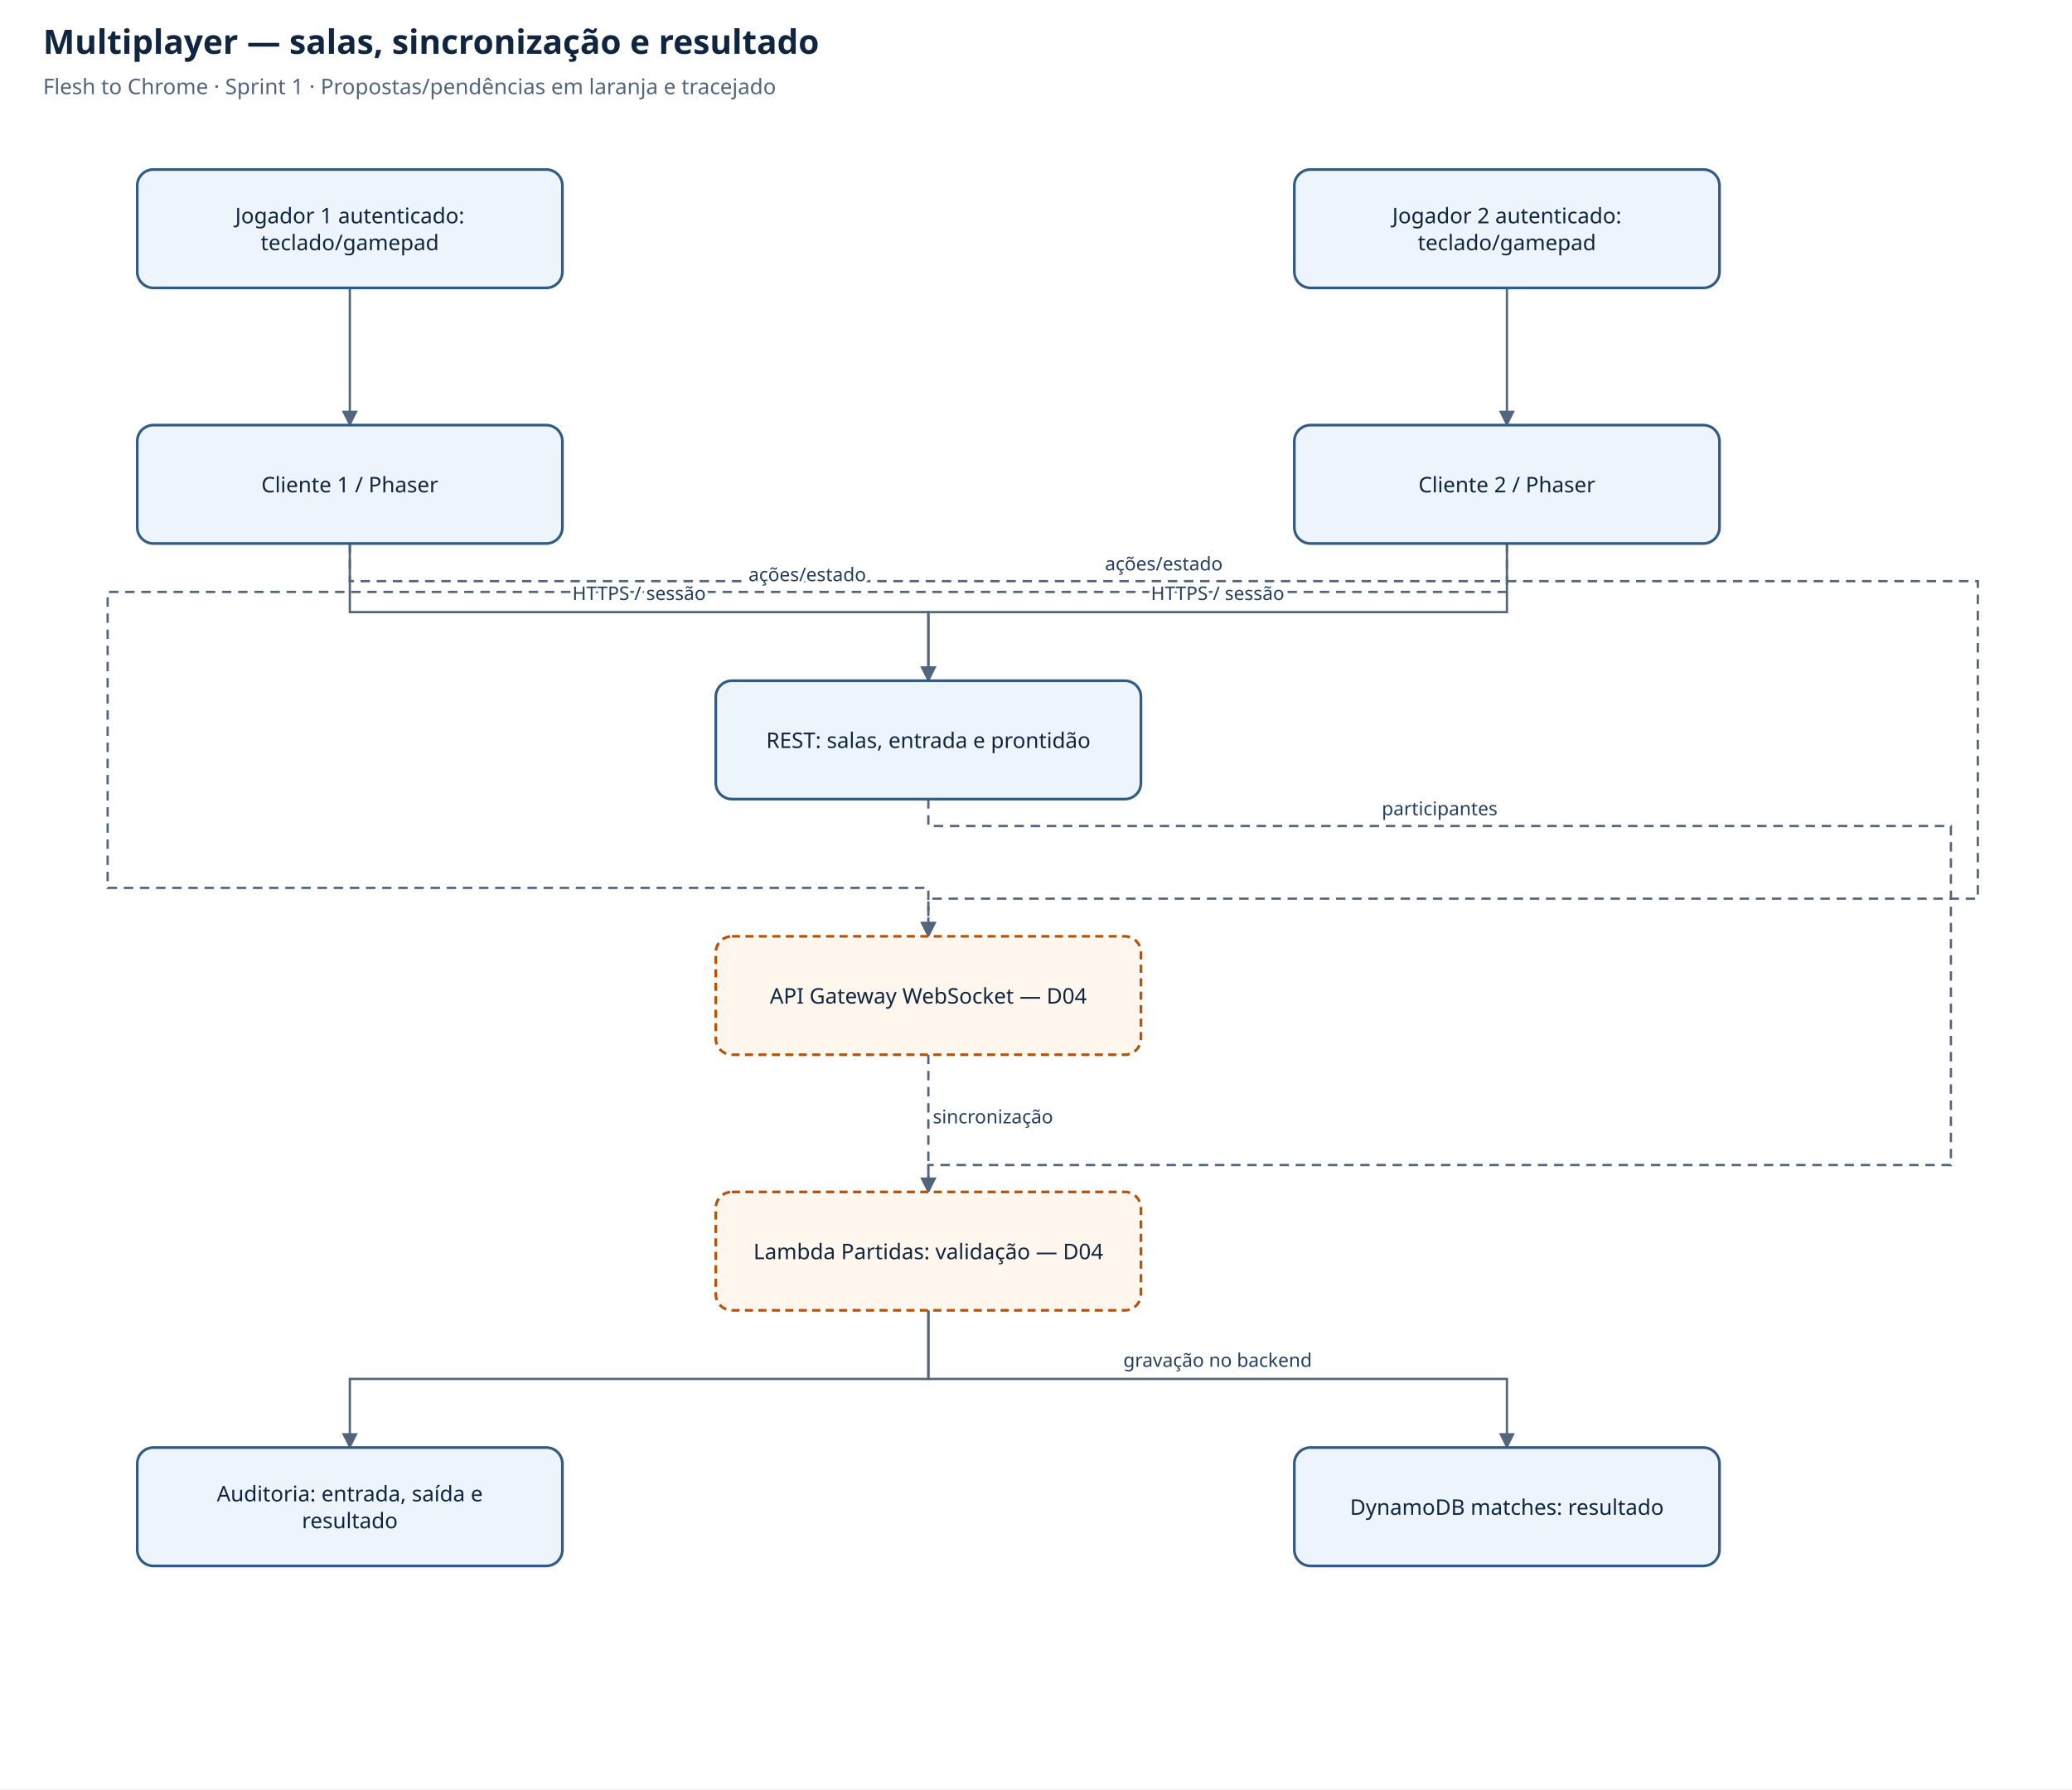
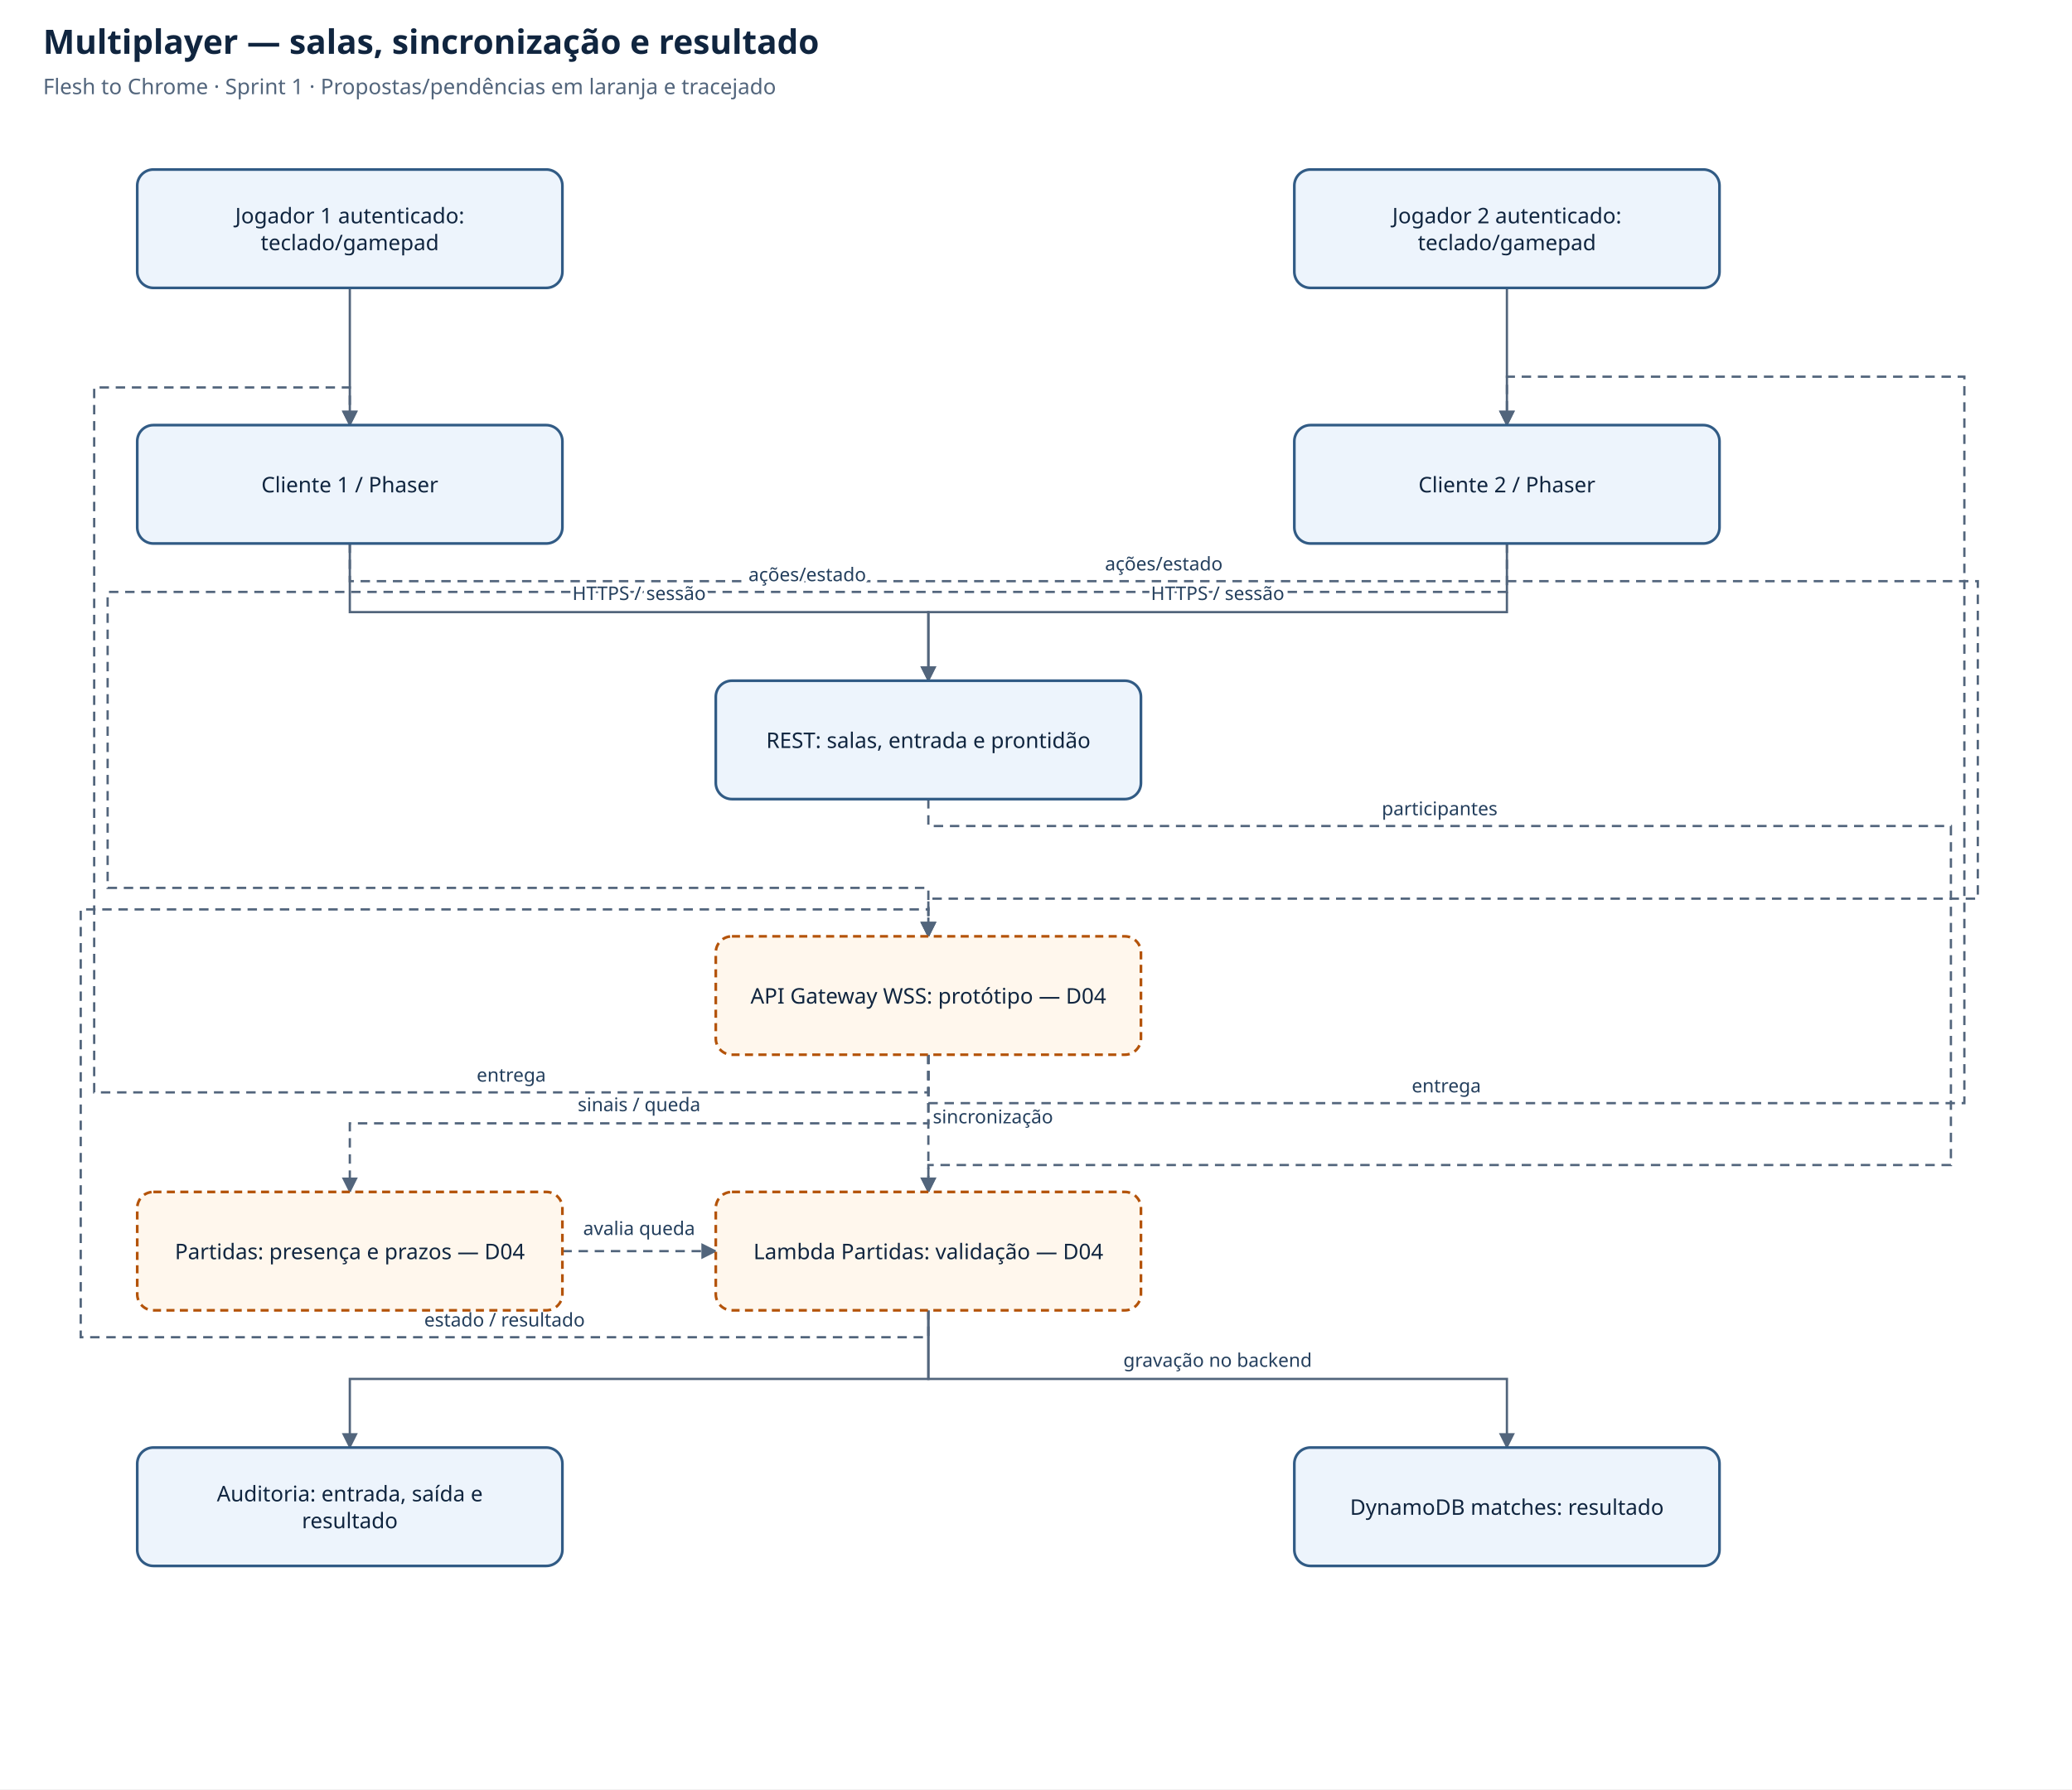
<svg xmlns="http://www.w3.org/2000/svg" width="1540" height="1330" viewBox="0 0 1540 1330" role="img" aria-labelledby="title desc">
  <defs>
    <marker id="arrow" viewBox="0 0 10 10" refX="9" refY="5" markerWidth="7" markerHeight="7" orient="auto-start-reverse">
      <path d="M 0 0 L 10 5 L 0 10 z" fill="#52657c" />
    </marker>
  </defs>
  <rect width="1540" height="1330" fill="#ffffff" />
  <text x="32" y="40" font-family="sans-serif" font-size="25" font-weight="700" fill="#10253f">Multiplayer — salas, sincronização e resultado</text>
  <text x="32" y="70" font-family="sans-serif" font-size="16" fill="#52657c">Flesh to Chrome · Sprint 1 · Propostas/pendências em laranja e tracejado</text>
  <polyline points="260,214 260,316" fill="none" stroke="#52657c" stroke-width="1.7" marker-end="url(#arrow)" />
  <polyline points="1120,214 1120,316" fill="none" stroke="#52657c" stroke-width="1.7" marker-end="url(#arrow)" />
  <polyline points="260,404 260,455 690,455 690,506" fill="none" stroke="#52657c" stroke-width="1.7" marker-end="url(#arrow)" />
  <polyline points="1120,404 1120,455 690,455 690,506" fill="none" stroke="#52657c" stroke-width="1.7" marker-end="url(#arrow)" />
  <polyline points="260,404 260,432 1470,432 1470,668 690,668 690,696" fill="none" stroke="#52657c" stroke-width="1.7" stroke-dasharray="7 5" marker-end="url(#arrow)" />
  <polyline points="1120,404 1120,440 80,440 80,660 690,660 690,696" fill="none" stroke="#52657c" stroke-width="1.7" stroke-dasharray="7 5" marker-end="url(#arrow)" />
  <polyline points="690,594 690,614 1450,614 1450,866 690,866 690,886" fill="none" stroke="#52657c" stroke-width="1.7" stroke-dasharray="7 5" marker-end="url(#arrow)" />
  <polyline points="690,784 690,886" fill="none" stroke="#52657c" stroke-width="1.7" stroke-dasharray="7 5" marker-end="url(#arrow)" />
  <polyline points="690,974 690,1025 260,1025 260,1076" fill="none" stroke="#52657c" stroke-width="1.7" marker-end="url(#arrow)" />
  <polyline points="690,974 690,1025 1120,1025 1120,1076" fill="none" stroke="#52657c" stroke-width="1.7" marker-end="url(#arrow)" />
+   <polyline points="690,784 690,835 260,835 260,886" fill="none" stroke="#52657c" stroke-width="1.7" stroke-dasharray="7 5" marker-end="url(#arrow)" />
+   <polyline points="418,930 532,930" fill="none" stroke="#52657c" stroke-width="1.7" stroke-dasharray="7 5" marker-end="url(#arrow)" />
+   <polyline points="690,974 690,994 60,994 60,676 690,676 690,696" fill="none" stroke="#52657c" stroke-width="1.7" stroke-dasharray="7 5" marker-end="url(#arrow)" />
+   <polyline points="690,784 690,812 70,812 70,288 260,288 260,316" fill="none" stroke="#52657c" stroke-width="1.7" stroke-dasharray="7 5" marker-end="url(#arrow)" />
+   <polyline points="690,784 690,820 1460,820 1460,280 1120,280 1120,316" fill="none" stroke="#52657c" stroke-width="1.7" stroke-dasharray="7 5" marker-end="url(#arrow)" />
  <text x="475" y="446" text-anchor="middle" font-family="sans-serif" font-size="14" fill="#243f5d" stroke="white" stroke-width="5" paint-order="stroke">HTTPS / sessão</text>
  <text x="905" y="446" text-anchor="middle" font-family="sans-serif" font-size="14" fill="#243f5d" stroke="white" stroke-width="5" paint-order="stroke">HTTPS / sessão</text>
  <text x="865" y="424" text-anchor="middle" font-family="sans-serif" font-size="14" fill="#243f5d" stroke="white" stroke-width="5" paint-order="stroke">ações/estado</text>
  <text x="600" y="432" text-anchor="middle" font-family="sans-serif" font-size="14" fill="#243f5d" stroke="white" stroke-width="5" paint-order="stroke">ações/estado</text>
  <text x="1070" y="606" text-anchor="middle" font-family="sans-serif" font-size="14" fill="#243f5d" stroke="white" stroke-width="5" paint-order="stroke">participantes</text>
  <text x="738" y="835" text-anchor="middle" font-family="sans-serif" font-size="14" fill="#243f5d" stroke="white" stroke-width="5" paint-order="stroke">sincronização</text>
  <text x="905" y="1016" text-anchor="middle" font-family="sans-serif" font-size="14" fill="#243f5d" stroke="white" stroke-width="5" paint-order="stroke">gravação no backend</text>
+   <text x="475" y="826" text-anchor="middle" font-family="sans-serif" font-size="14" fill="#243f5d" stroke="white" stroke-width="5" paint-order="stroke">sinais / queda</text>
+   <text x="475" y="918" text-anchor="middle" font-family="sans-serif" font-size="14" fill="#243f5d" stroke="white" stroke-width="5" paint-order="stroke">avalia queda</text>
+   <text x="375" y="986" text-anchor="middle" font-family="sans-serif" font-size="14" fill="#243f5d" stroke="white" stroke-width="5" paint-order="stroke">estado / resultado</text>
+   <text x="380" y="804" text-anchor="middle" font-family="sans-serif" font-size="14" fill="#243f5d" stroke="white" stroke-width="5" paint-order="stroke">entrega</text>
+   <text x="1075" y="812" text-anchor="middle" font-family="sans-serif" font-size="14" fill="#243f5d" stroke="white" stroke-width="5" paint-order="stroke">entrega</text>
  <rect x="102" y="126" width="316" height="88" rx="12" fill="#edf4fc" stroke="#315b85" stroke-width="2" />
  <text x="260" y="166" text-anchor="middle" font-family="sans-serif" font-size="16" fill="#10253f">Jogador 1 autenticado:</text>
  <text x="260" y="186" text-anchor="middle" font-family="sans-serif" font-size="16" fill="#10253f">teclado/gamepad</text>
  <rect x="962" y="126" width="316" height="88" rx="12" fill="#edf4fc" stroke="#315b85" stroke-width="2" />
  <text x="1120" y="166" text-anchor="middle" font-family="sans-serif" font-size="16" fill="#10253f">Jogador 2 autenticado:</text>
  <text x="1120" y="186" text-anchor="middle" font-family="sans-serif" font-size="16" fill="#10253f">teclado/gamepad</text>
  <rect x="102" y="316" width="316" height="88" rx="12" fill="#edf4fc" stroke="#315b85" stroke-width="2" />
  <text x="260" y="366" text-anchor="middle" font-family="sans-serif" font-size="16" fill="#10253f">Cliente 1 / Phaser</text>
  <rect x="962" y="316" width="316" height="88" rx="12" fill="#edf4fc" stroke="#315b85" stroke-width="2" />
  <text x="1120" y="366" text-anchor="middle" font-family="sans-serif" font-size="16" fill="#10253f">Cliente 2 / Phaser</text>
  <rect x="532" y="506" width="316" height="88" rx="12" fill="#edf4fc" stroke="#315b85" stroke-width="2" />
  <text x="690" y="556" text-anchor="middle" font-family="sans-serif" font-size="16" fill="#10253f">REST: salas, entrada e prontidão</text>
  <rect x="532" y="696" width="316" height="88" rx="12" fill="#fff7ed" stroke="#b45309" stroke-width="2" stroke-dasharray="6 4" />
-   <text x="690" y="746" text-anchor="middle" font-family="sans-serif" font-size="16" fill="#10253f">API Gateway WebSocket — D04</text>
+   <text x="690" y="746" text-anchor="middle" font-family="sans-serif" font-size="16" fill="#10253f">API Gateway WSS: protótipo — D04</text>
  <rect x="532" y="886" width="316" height="88" rx="12" fill="#fff7ed" stroke="#b45309" stroke-width="2" stroke-dasharray="6 4" />
  <text x="690" y="936" text-anchor="middle" font-family="sans-serif" font-size="16" fill="#10253f">Lambda Partidas: validação — D04</text>
  <rect x="102" y="1076" width="316" height="88" rx="12" fill="#edf4fc" stroke="#315b85" stroke-width="2" />
  <text x="260" y="1116" text-anchor="middle" font-family="sans-serif" font-size="16" fill="#10253f">Auditoria: entrada, saída e</text>
  <text x="260" y="1136" text-anchor="middle" font-family="sans-serif" font-size="16" fill="#10253f">resultado</text>
  <rect x="962" y="1076" width="316" height="88" rx="12" fill="#edf4fc" stroke="#315b85" stroke-width="2" />
  <text x="1120" y="1126" text-anchor="middle" font-family="sans-serif" font-size="16" fill="#10253f">DynamoDB matches: resultado</text>
+   <rect x="102" y="886" width="316" height="88" rx="12" fill="#fff7ed" stroke="#b45309" stroke-width="2" stroke-dasharray="6 4" />
+   <text x="260" y="936" text-anchor="middle" font-family="sans-serif" font-size="16" fill="#10253f">Partidas: presença e prazos — D04</text>
</svg>
